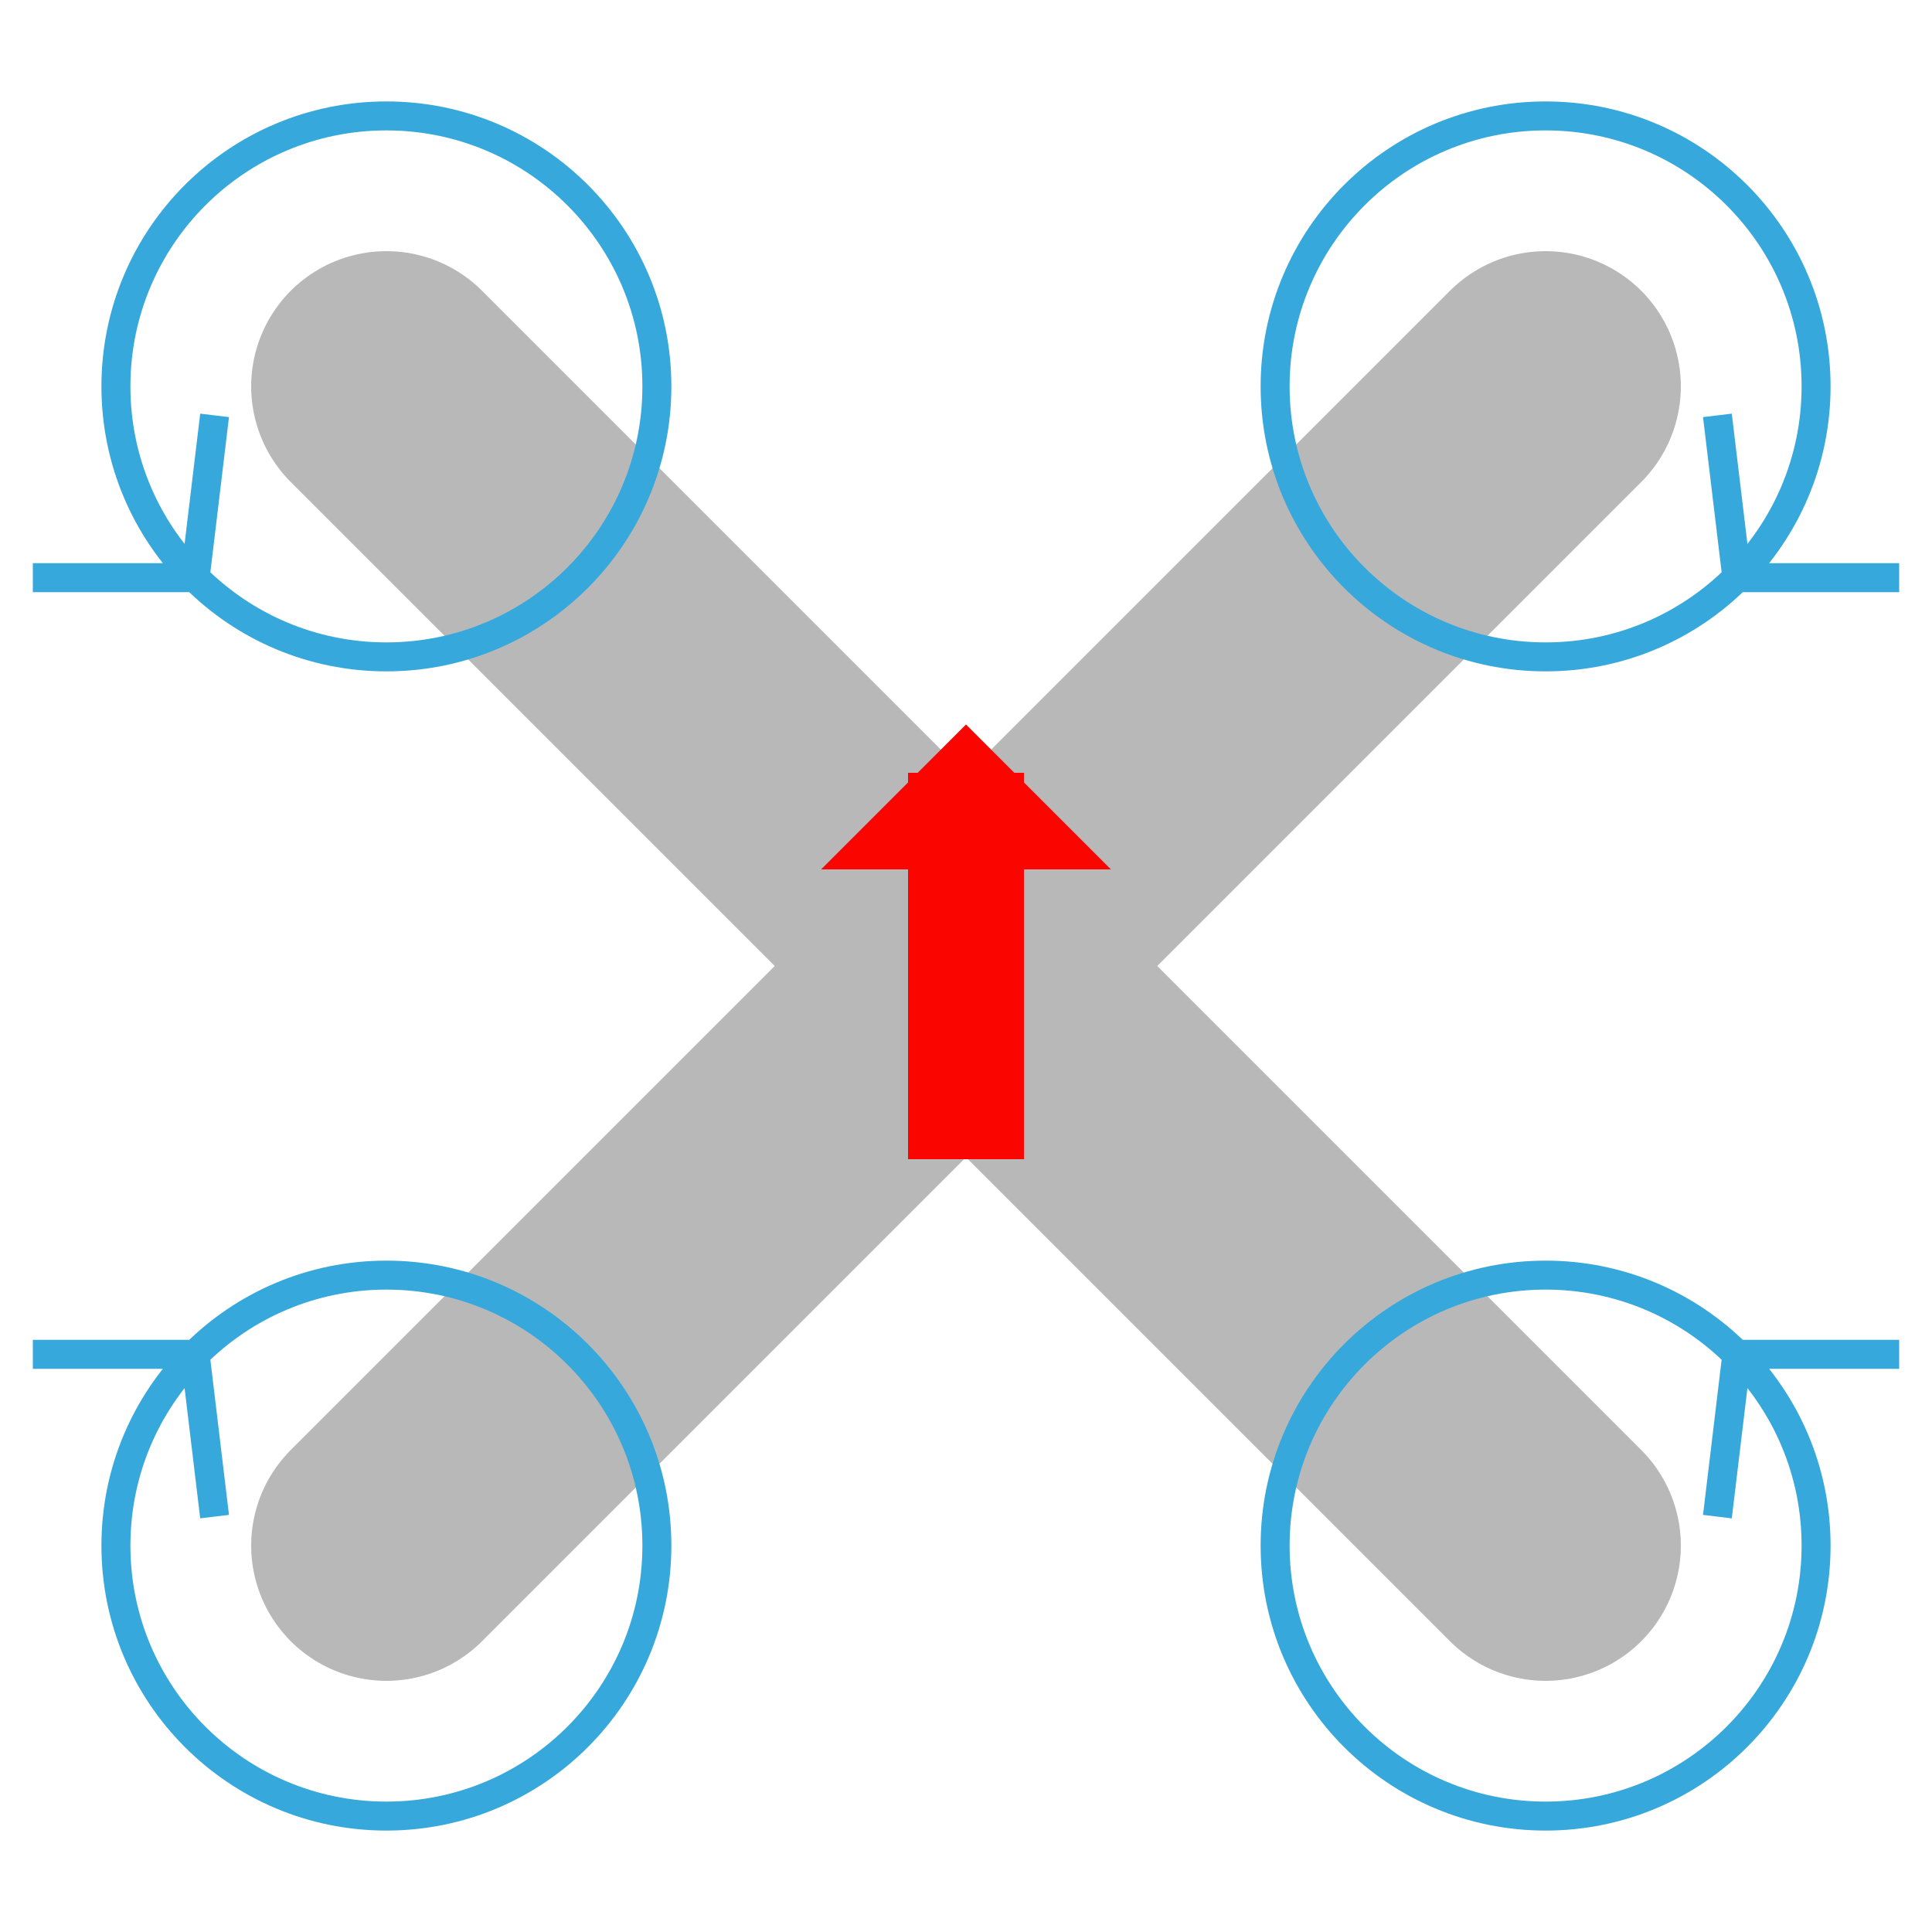
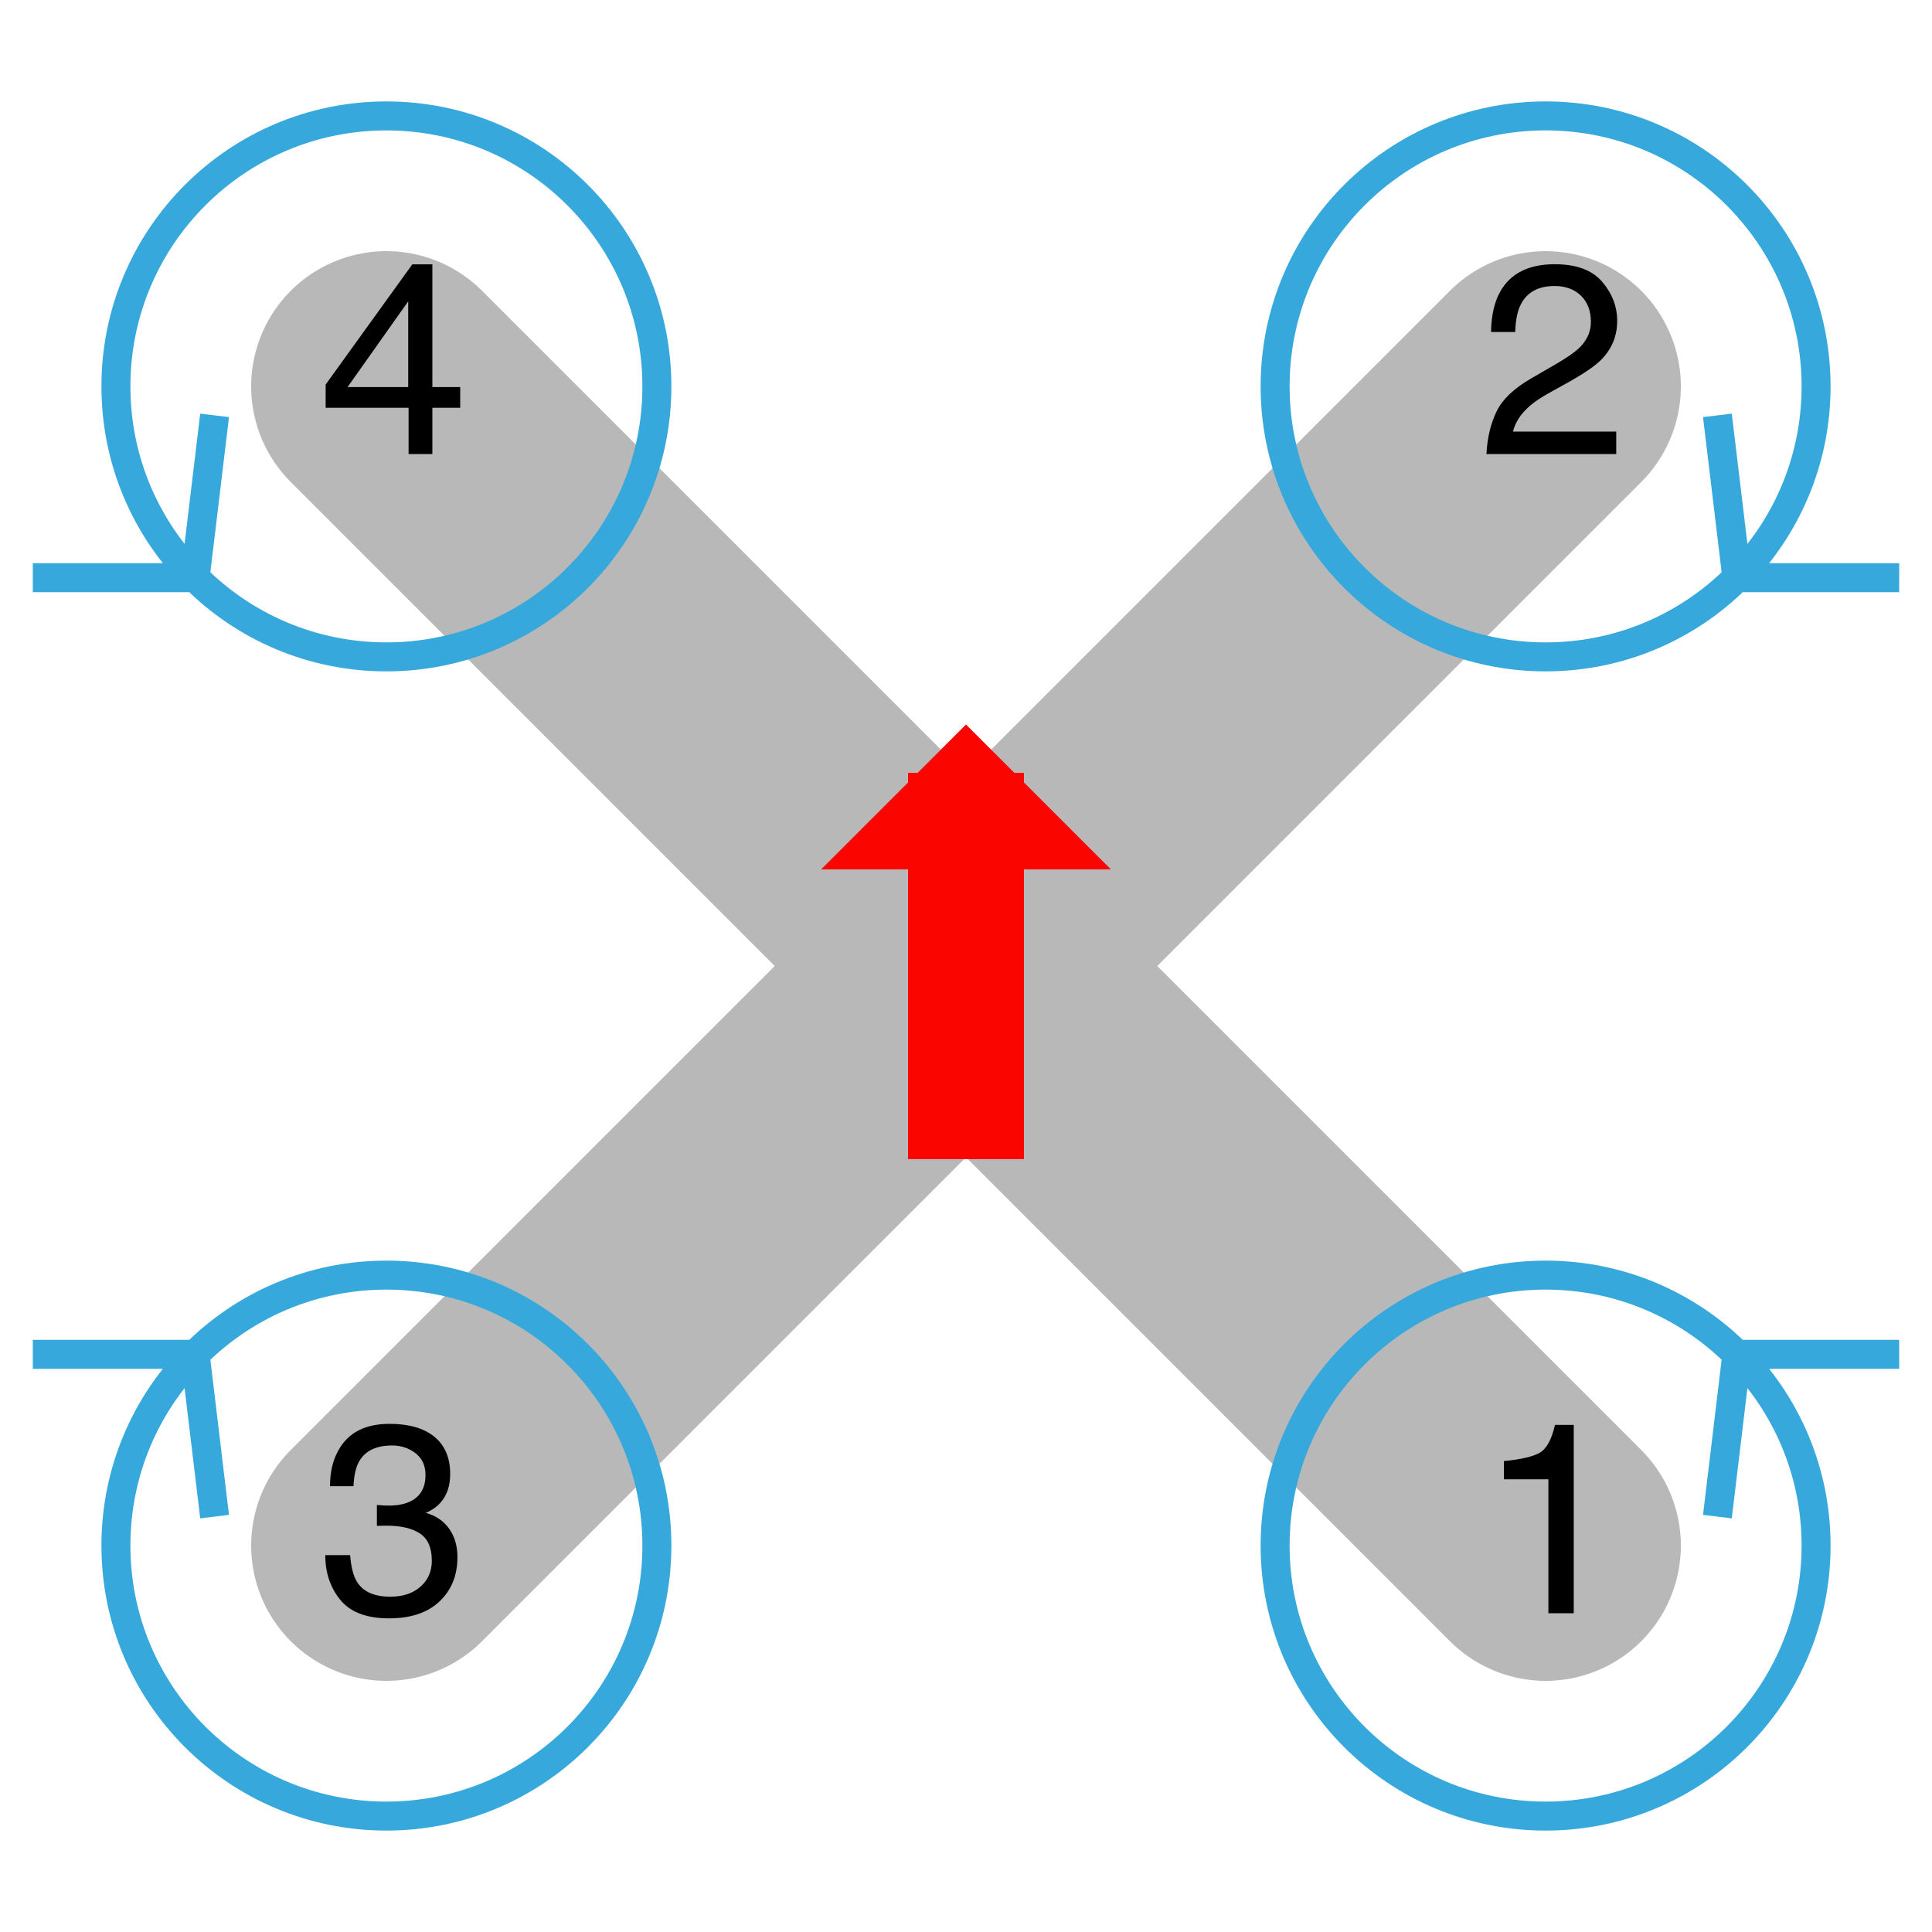
- <svg xmlns="http://www.w3.org/2000/svg" width="200pt" height="200pt" viewBox="0 0 200 200" version="1.1" id="svg52">
+ <svg xmlns="http://www.w3.org/2000/svg" xmlns:xlink="http://www.w3.org/1999/xlink" width="200pt" height="200pt" viewBox="0 0 200 200" version="1.1" id="svg52">
  <defs id="defs19">
    <g id="g17">
      <symbol overflow="visible" id="glyph0-0">
        <path style="stroke:none;" d="" id="path2" />
      </symbol>
      <symbol overflow="visible" id="glyph0-1">
        <path style="stroke:none;" d="M 2.68 -13.863 L 2.68 -15.75 C 4.457 -15.922 5.695 -16.211 6.398 -16.617 C 7.102 -17.023 7.625 -17.984 7.969 -19.496 L 9.914 -19.496 L 9.914 0 L 7.289 0 L 7.289 -13.863 Z M 2.68 -13.863 " id="path5" />
      </symbol>
      <symbol overflow="visible" id="glyph0-2">
        <path style="stroke:none;" d="M 1.922 -4.402 C 2.527 -5.652 3.711 -6.785 5.469 -7.805 L 8.094 -9.324 C 9.27 -10.008 10.094 -10.59 10.57 -11.074 C 11.316 -11.832 11.688 -12.695 11.688 -13.672 C 11.688 -14.812 11.348 -15.715 10.664 -16.387 C 9.98 -17.055 9.07 -17.391 7.93 -17.391 C 6.242 -17.391 5.078 -16.754 4.43 -15.477 C 4.082 -14.793 3.891 -13.844 3.855 -12.633 L 1.352 -12.633 C 1.379 -14.336 1.695 -15.727 2.297 -16.805 C 3.363 -18.699 5.246 -19.648 7.945 -19.648 C 10.188 -19.648 11.824 -19.039 12.859 -17.828 C 13.895 -16.617 14.41 -15.266 14.41 -13.781 C 14.41 -12.215 13.859 -10.875 12.758 -9.762 C 12.117 -9.113 10.973 -8.332 9.324 -7.41 L 7.453 -6.371 C 6.559 -5.879 5.855 -5.41 5.344 -4.961 C 4.434 -4.168 3.859 -3.289 3.625 -2.324 L 14.312 -2.324 L 14.312 0 L 0.875 0 C 0.965 -1.688 1.316 -3.152 1.922 -4.402 Z M 1.922 -4.402 " id="path8" />
      </symbol>
      <symbol overflow="visible" id="glyph0-3">
        <path style="stroke:none;" d="M 2.234 -1.375 C 1.191 -2.645 0.672 -4.191 0.672 -6.016 L 3.242 -6.016 C 3.352 -4.75 3.586 -3.828 3.953 -3.254 C 4.59 -2.223 5.742 -1.711 7.41 -1.711 C 8.703 -1.711 9.742 -2.055 10.527 -2.75 C 11.312 -3.441 11.703 -4.336 11.703 -5.43 C 11.703 -6.777 11.289 -7.719 10.465 -8.258 C 9.641 -8.797 8.496 -9.062 7.027 -9.062 C 6.863 -9.062 6.695 -9.062 6.527 -9.059 C 6.359 -9.055 6.188 -9.047 6.016 -9.039 L 6.016 -11.211 C 6.27 -11.184 6.484 -11.164 6.656 -11.156 C 6.832 -11.148 7.02 -11.141 7.219 -11.141 C 8.141 -11.141 8.895 -11.289 9.488 -11.578 C 10.527 -12.09 11.047 -13 11.047 -14.312 C 11.047 -15.289 10.699 -16.043 10.008 -16.57 C 9.316 -17.098 8.508 -17.363 7.586 -17.363 C 5.945 -17.363 4.812 -16.816 4.184 -15.723 C 3.836 -15.121 3.641 -14.266 3.594 -13.152 L 1.164 -13.152 C 1.164 -14.609 1.453 -15.852 2.039 -16.871 C 3.039 -18.695 4.805 -19.605 7.328 -19.605 C 9.324 -19.605 10.867 -19.16 11.961 -18.273 C 13.055 -17.383 13.602 -16.098 13.602 -14.41 C 13.602 -13.207 13.281 -12.23 12.633 -11.484 C 12.23 -11.02 11.711 -10.656 11.074 -10.391 C 12.105 -10.109 12.91 -9.562 13.488 -8.758 C 14.066 -7.949 14.355 -6.965 14.355 -5.797 C 14.355 -3.93 13.742 -2.406 12.508 -1.23 C 11.277 -0.055 9.535 0.531 7.273 0.531 C 4.957 0.531 3.277 -0.102 2.234 -1.375 Z M 2.234 -1.375 " id="path11" />
      </symbol>
      <symbol overflow="visible" id="glyph0-4">
        <path style="stroke:none;" d="M 9.258 -6.93 L 9.258 -15.805 L 2.98 -6.93 Z M 9.297 0 L 9.297 -4.785 L 0.711 -4.785 L 0.711 -7.191 L 9.68 -19.633 L 11.758 -19.633 L 11.758 -6.93 L 14.641 -6.93 L 14.641 -4.785 L 11.758 -4.785 L 11.758 0 Z M 9.297 0 " id="path14" />
      </symbol>
    </g>
  </defs>
  <g id="g862">
    <path style="fill:none;stroke:#b8b8b8;stroke-width:28;stroke-linecap:round;stroke-linejoin:round;stroke-miterlimit:10;stroke-opacity:1" d="M 40,40 160,160 M 40,160 160,40" id="path21" />
    <path style="fill:none;stroke:#37a8db;stroke-width:3;stroke-linecap:butt;stroke-linejoin:miter;stroke-miterlimit:10;stroke-opacity:1" d="m 188,160 c 0,-15.465 -12.535,-28 -28,-28 -15.465,0 -28,12.535 -28,28 0,15.465 12.535,28 28,28 15.465,0 28,-12.535 28,-28 M 179.801,140.199 177.785,157 m 2.016,-16.801 h 16.801" id="path23" />
+     <g style="fill:#000000;fill-opacity:1" id="g27">
+       <use xlink:href="#glyph0-1" x="153" y="167" id="use25" width="100%" height="100%" />
+     </g>
    <path style="fill:none;stroke:#37a8db;stroke-width:3;stroke-linecap:butt;stroke-linejoin:miter;stroke-miterlimit:10;stroke-opacity:1" d="m 188,40 c 0,-15.465 -12.535,-28 -28,-28 -15.465,0 -28,12.535 -28,28 0,15.465 12.535,28 28,28 15.465,0 28,-12.535 28,-28 M 179.801,59.801 177.785,43 m 2.016,16.801 h 16.801" id="path29" />
+     <g style="fill:#000000;fill-opacity:1" id="g33">
+       <use xlink:href="#glyph0-2" x="153" y="47" id="use31" width="100%" height="100%" />
+     </g>
    <path style="fill:none;stroke:#37a8db;stroke-width:3;stroke-linecap:butt;stroke-linejoin:miter;stroke-miterlimit:10;stroke-opacity:1" d="m 68,160 c 0,-15.465 -12.535,-28 -28,-28 -15.465,0 -28,12.535 -28,28 0,15.465 12.535,28 28,28 15.465,0 28,-12.535 28,-28 M 20.199,140.199 22.215,157 M 20.199,140.199 H 3.398" id="path35" />
+     <g style="fill:#000000;fill-opacity:1" id="g39">
+       <use xlink:href="#glyph0-3" x="33" y="167" id="use37" width="100%" height="100%" />
+     </g>
    <path style="fill:none;stroke:#37a8db;stroke-width:3;stroke-linecap:butt;stroke-linejoin:miter;stroke-miterlimit:10;stroke-opacity:1" d="M 68,40 C 68,24.535 55.465,12 40,12 24.535,12 12,24.535 12,40 12,55.465 24.535,68 40,68 55.465,68 68,55.465 68,40 M 20.199,59.801 22.215,43 M 20.199,59.801 H 3.398" id="path41" />
+     <g style="fill:#000000;fill-opacity:1" id="g45">
+       <use xlink:href="#glyph0-4" x="33" y="47" id="use43" width="100%" height="100%" />
+     </g>
    <path style="fill:none;stroke:#fa0500;stroke-width:12;stroke-linecap:butt;stroke-linejoin:bevel;stroke-miterlimit:10;stroke-opacity:1" d="m 100,80 v 40" id="path47" />
    <path style="fill:#fa0500;fill-opacity:1;fill-rule:nonzero;stroke:none" d="M 100,75 85,90 h 30 L 100,75" id="path49" />
  </g>
</svg>
